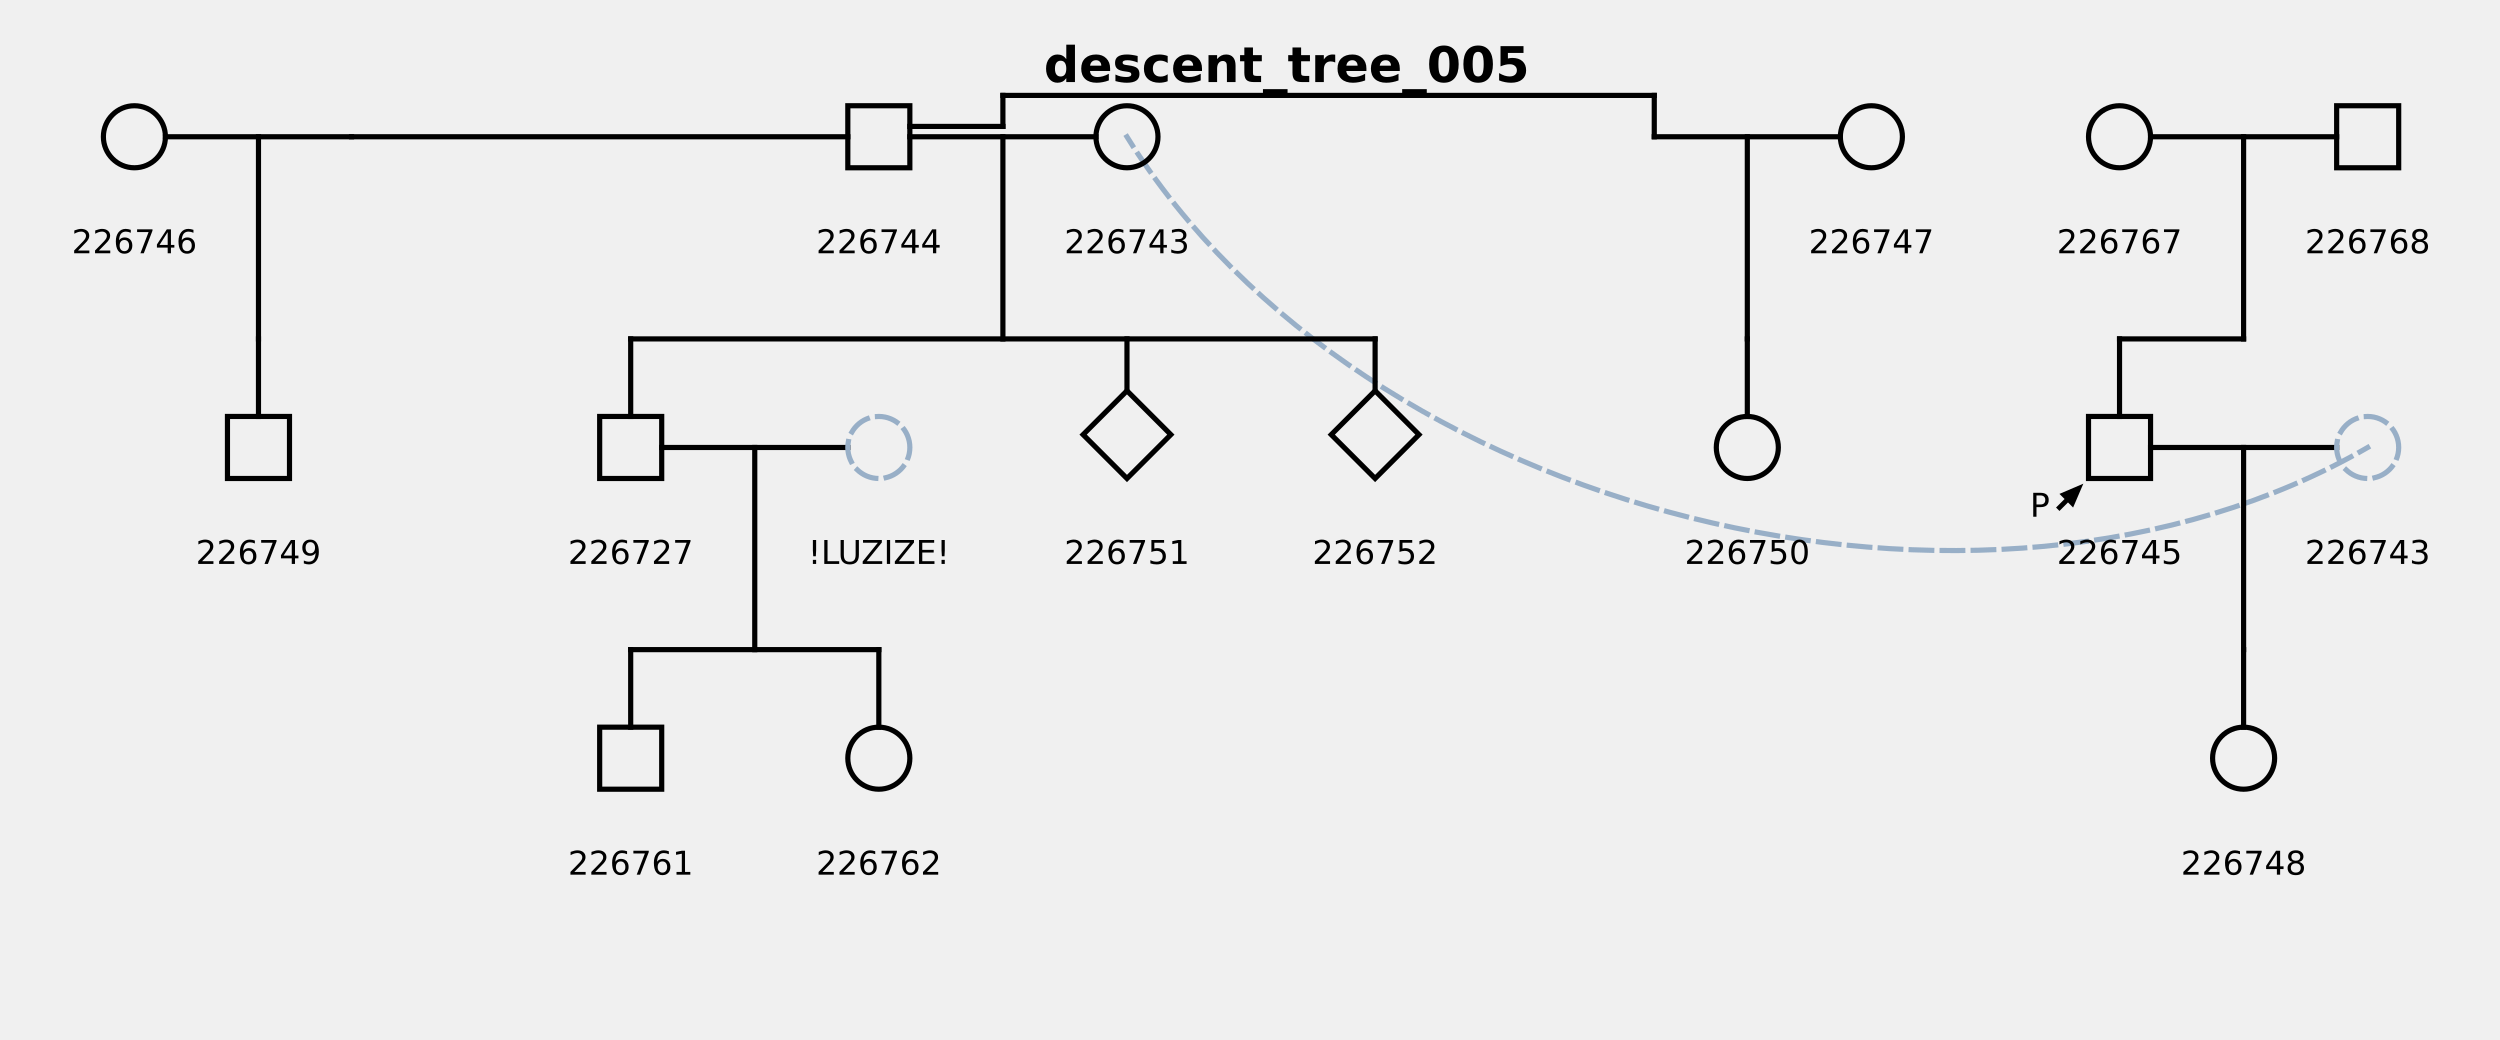
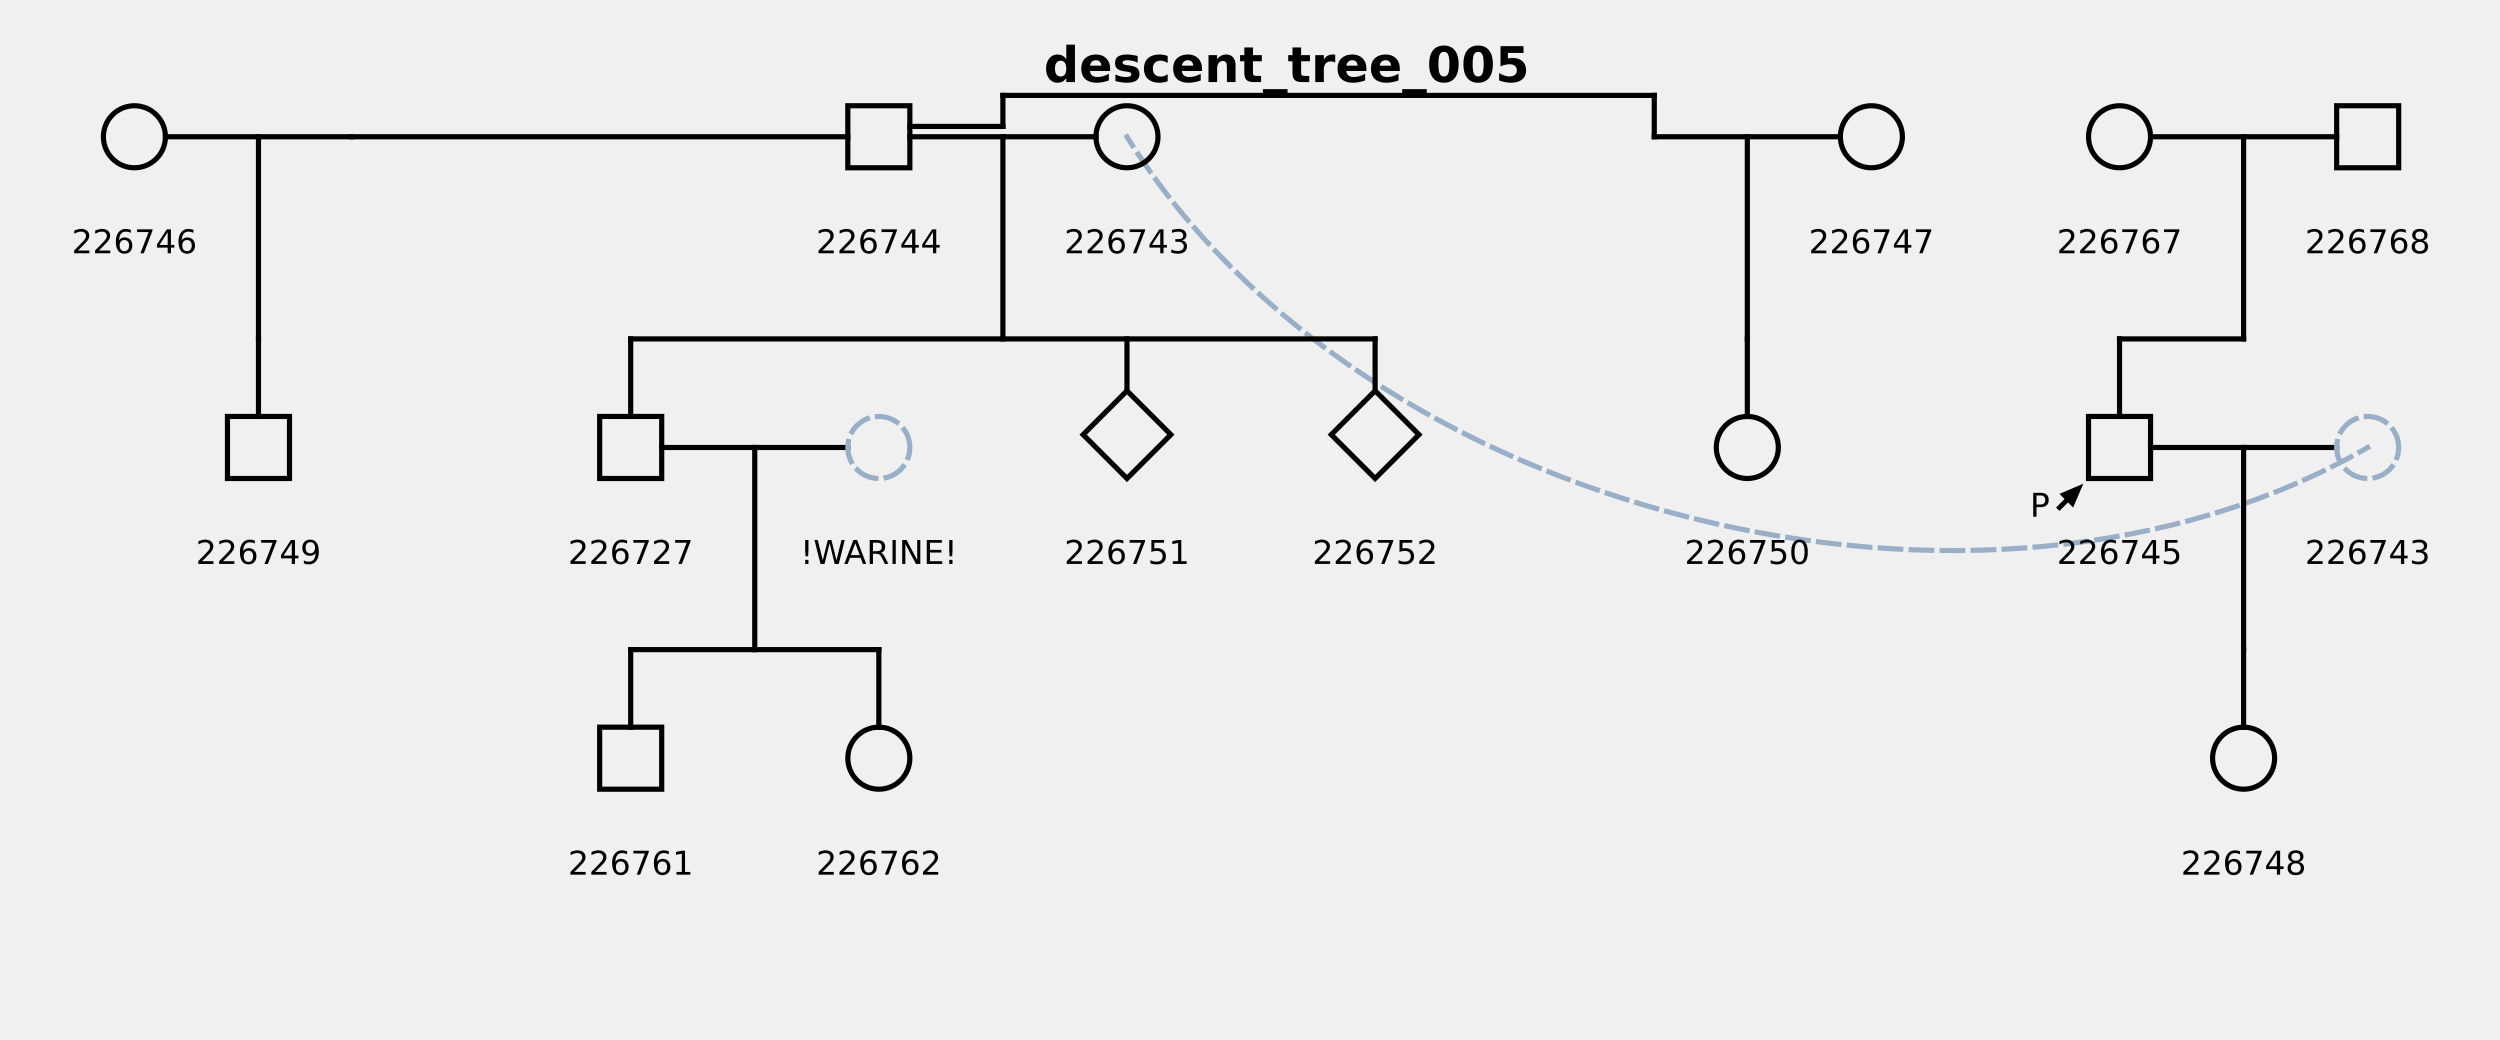
<svg xmlns="http://www.w3.org/2000/svg" version="1.1" id="svgDC" viewBox="0 0 914 380">
  <defs>
    <style type="text/css">

line{
	stroke:#000;
	stroke-width:0.5mm;
	stroke-linejoin:miter;
	stroke-linecap:square;
}

rect{
	stroke:#000;
	stroke-width:0.5mm;
	stroke-linejoin:miter;
	stroke-linecap:square;
}

ellipse{
	stroke: #000;
    fill: #fff;
	stroke-width:0.25mm;
}

text{
	font-family:"DejaVu Sans",sans-serif;
	font-size:12px;
}

.smallText{
	font-family:"DejaVu Sans",sans-serif;
	font-size:9px;
	fill:#444;
}

.layer text{
	fill:#930;
}

.layer line{
	stroke:#000;
}

.birthOrder,.unknownTwins{
	font-size: 8px;
}

.header{
	font-size:18px;
	font-weight:bold;
}

.keyBox{
	fill:#e5e5e5;
	stroke:#000;
	stroke-width:0.5mm;
	stroke-linejoin:miter;
	stroke-linecap:square;
}

.mating:hover{
	stroke-width:1mm;
	stroke:#d56300;
}

.selectedIndividual{
	stroke-width:1mm;
	stroke-linecap:square;
	stroke-linejoin:miter;
	stroke:#d00;
    fill:none;
}

.selectedIndividual:hover{
	stroke:#d00;
	fill:#ffbbbb;
	fill-opacity:0.70;
}

.solid{
	stroke-width:0.5mm;
	stroke-linecap:square;
	stroke-linejoin:miter;
	stroke:#000;
	fill:none;
}

.dashed{
	stroke-width:0.5mm;
	stroke-linecap:square;
	stroke-linejoin:miter;
	stroke:#98afc7;
	stroke-dasharray:2mm,1mm;
	stroke-dashoffset:1.0mm;
	fill:none;
}

.solid:hover{
	fill:#ffb787;
	fill-opacity:0.70;
	stroke:#d56300;
	stroke-width:1mm;
}

.dashed:hover{
	fill:#ffb787;
	fill-opacity:0.70;
	stroke:#d56300;
	stroke-width:1mm;
}

.filled{
	stroke-width:0.5mm;
	stroke-linecap:square;
	stroke-linejoin:miter;
	stroke:#000;
	fill:#000;
}

.specialIcons{
	stroke-width:0.25mm;
	stroke-linecap:round;
	stroke-linejoin:miter;
	stroke:#000;
	fill:#fff;
}

.specialLines{
	stroke-linecap:square;
	stroke-linejoin:miter;
	stroke:#000;
	stroke-width:0.5mm;
	fill:none;
}

.thinLine{
	fill:none;
	stroke: #000;
	stroke-width:0.25mm;
}

.curvedConnector{
	stroke-linecap:square;
	stroke-linejoin:miter;
	stroke:#98afc7;
	stroke-width:0.5mm;
	stroke-dasharray:2mm,1mm;
	stroke-dashoffset:1.0mm;
	fill:none;
}

.curvedConnector:hover{
	stroke:#d56300;
}

.whiteInkLetter_1{
	font-size: 12px;
	fill: #fff;
}

.whiteInkLetter_2{
	font-size: 10px;
	fill: #fff;
}

.whiteInkLetter_3{
	font-size: 8px;
	fill: #fff;
}

.whiteInkLetter{
	font-size: 8px;
	fill: #fff;
}

.blackInkLetter_1{
	font-size: 12px;
}

.blackInkLetter_2{
	font-size: 10px;
}

.blackInkLetter_3{
	font-size: 8px;
}

.blackInkLetter{
	font-size: 8px;
	fill: #000;
}

.blackInk{
	fill: #000;
}

.whiteInk{
	fill: #fff;
}

.counter{
	font-size: 14px;
	fill: #000;
}

.counterFill{
	fill: #fff;
}

.sampleLevel{
	stroke:none;
	fill:#f99;
}

</style>
    <marker id="endArrow" viewBox="0 0 10 10" refX="1" refY="5" markerUnits="strokeWidth" orient="auto" markerWidth="5" markerHeight="4">
      <polyline points="0,0 10,5 0,10 1,5" fill="#000" />
    </marker>
  </defs>
  <g class="pedigree" transform="translate(-41.58)">
    <g id="bottomLayer" class="layer">
      <path class="curvedConnector" d="M453.6 50 C539.452 188.402 766.252 245.201 907.2 163.597 " />
    </g>
    <g id="layer0" class="layer">
 </g>
    <g class="drawing">
      <text x="512" y="30" text-anchor="middle" class="header">descent_tree_005</text>
      <rect x="351.54" y="38.66" width="22.68" height="22.68" id="226744" class="solid">
	</rect>
      <text x="362.88" y="92.585" text-anchor="middle">226744</text>
      <line x1="374.22" y1="50" x2="442.26" y2="50" />
      <circle cx="453.6" cy="50" r="11.34" id="226743" class="solid">
	</circle>
      <text x="453.6" y="92.585" text-anchor="middle">226743</text>
      <line class="mating" id="226743:226744" x1="408.24" y1="50" x2="408.24" y2="123.907" />
      <line class="solid" x1="272.16" y1="123.907" x2="272.16" y2="152.257" />
      <rect x="260.82" y="152.257" width="22.68" height="22.68" id="226727" class="solid">
	</rect>
      <text x="272.16" y="206.181" text-anchor="middle">226727</text>
      <line x1="283.5" y1="163.597" x2="351.54" y2="163.597" />
-       <circle cx="362.88" cy="163.597" r="11.34" id="!LUZIZE!" class="dashed">
- 	</circle>
-       <text x="362.88" y="206.181" text-anchor="middle">!LUZIZE!</text>
-       <line class="mating" id="!LUZIZE!:226727" x1="317.52" y1="163.597" x2="317.52" y2="237.504" />
+       <circle cx="362.88" cy="163.597" r="11.34" id="!WARINE!" class="dashed">
+ 	</circle>
+       <text x="362.88" y="206.181" text-anchor="middle">!WARINE!</text>
+       <line class="mating" id="!WARINE!:226727" x1="317.52" y1="163.597" x2="317.52" y2="237.504" />
      <line class="solid" x1="272.16" y1="237.504" x2="272.16" y2="265.854" />
      <rect x="260.82" y="265.854" width="22.68" height="22.68" id="226761" class="solid">
	</rect>
      <text x="272.16" y="319.778" text-anchor="middle">226761</text>
      <line class="solid" x1="362.88" y1="237.504" x2="362.88" y2="265.854" />
      <circle cx="362.88" cy="277.194" r="11.34" id="226762" class="solid">
	</circle>
      <text x="362.88" y="319.778" text-anchor="middle">226762</text>
      <line x1="272.16" y1="237.504" x2="362.88" y2="237.504" />
      <line class="solid" x1="453.6" y1="123.907" x2="453.6" y2="142.863" />
      <path d="M 453.6 142.863 l -16.037 16.037 16.037 16.037 16.037 -16.037 z" id="226751" class="solid">
	</path>
      <text x="453.6" y="206.181" text-anchor="middle">226751</text>
      <line class="solid" x1="544.32" y1="123.907" x2="544.32" y2="142.863" />
      <path d="M 544.32 142.863 l -16.037 16.037 16.037 16.037 16.037 -16.037 z" id="226752" class="solid">
	</path>
      <text x="544.32" y="206.181" text-anchor="middle">226752</text>
      <line x1="272.16" y1="123.907" x2="544.32" y2="123.907" />
      <circle cx="90.72" cy="50" r="11.34" id="226746" class="solid">
	</circle>
      <text x="90.72" y="92.585" text-anchor="middle">226746</text>
      <line x1="102.06" y1="50" x2="170.1" y2="50" />
      <line class="mating" id="226746:226744" x1="136.08" y1="50" x2="136.08" y2="123.907" />
      <line class="solid" x1="136.08" y1="123.907" x2="136.08" y2="152.257" />
      <rect x="124.74" y="152.257" width="22.68" height="22.68" id="226749" class="solid">
	</rect>
      <text x="136.08" y="206.181" text-anchor="middle">226749</text>
      <line x1="646.38" y1="50" x2="714.42" y2="50" />
      <circle cx="725.76" cy="50" r="11.34" id="226747" class="solid">
	</circle>
      <text x="725.76" y="92.585" text-anchor="middle">226747</text>
      <line class="mating" id="226747:226744" x1="680.4" y1="50" x2="680.4" y2="123.907" />
      <line class="solid" x1="680.4" y1="123.907" x2="680.4" y2="152.257" />
      <circle cx="680.4" cy="163.597" r="11.34" id="226750" class="solid">
	</circle>
      <text x="680.4" y="206.181" text-anchor="middle">226750</text>
      <line x1="351.54" y1="50" x2="170.1" y2="50" />
      <line x1="374.22" y1="46.22" x2="408.24" y2="46.22" />
      <line x1="408.24" y1="46.22" x2="408.24" y2="34.88" />
      <line x1="646.38" y1="34.88" x2="646.38" y2="50" />
      <line x1="408.24" y1="34.88" x2="646.38" y2="34.88" />
      <circle cx="816.48" cy="50" r="11.34" id="226767" class="solid">
	</circle>
      <text x="816.48" y="92.585" text-anchor="middle">226767</text>
      <line x1="827.82" y1="50" x2="895.86" y2="50" />
      <rect x="895.86" y="38.66" width="22.68" height="22.68" id="226768" class="solid">
	</rect>
      <text x="907.2" y="92.585" text-anchor="middle">226768</text>
      <line class="mating" id="226767:226768" x1="861.84" y1="50" x2="861.84" y2="123.907" />
      <line class="solid" x1="816.48" y1="123.907" x2="816.48" y2="152.257" />
      <rect x="805.14" y="152.257" width="22.68" height="22.68" id="226745" class="solid">
	</rect>
      <path d="M 803.25 176.827 l -8.732 3.742 l 1.871 1.871 l -3.119 3.119 l 1.247 1.247 l 3.119 -3.119 l 1.871 1.871 z" />
      <text x="787.374" y="188.923" text-anchor="middle">P</text>
      <text x="816.48" y="206.181" text-anchor="middle">226745</text>
      <line x1="827.82" y1="163.597" x2="895.86" y2="163.597" />
      <circle cx="907.2" cy="163.597" r="11.34" id="226743" class="dashed">
	</circle>
      <text x="907.2" y="206.181" text-anchor="middle">226743</text>
      <line class="mating" id="226743:226745" x1="861.84" y1="163.597" x2="861.84" y2="237.504" />
      <line class="solid" x1="861.84" y1="237.504" x2="861.84" y2="265.854" />
      <circle cx="861.84" cy="277.194" r="11.34" id="226748" class="solid">
	</circle>
      <text x="861.84" y="319.778" text-anchor="middle">226748</text>
      <line x1="816.48" y1="123.907" x2="861.84" y2="123.907" />
    </g>
  </g>
</svg>
